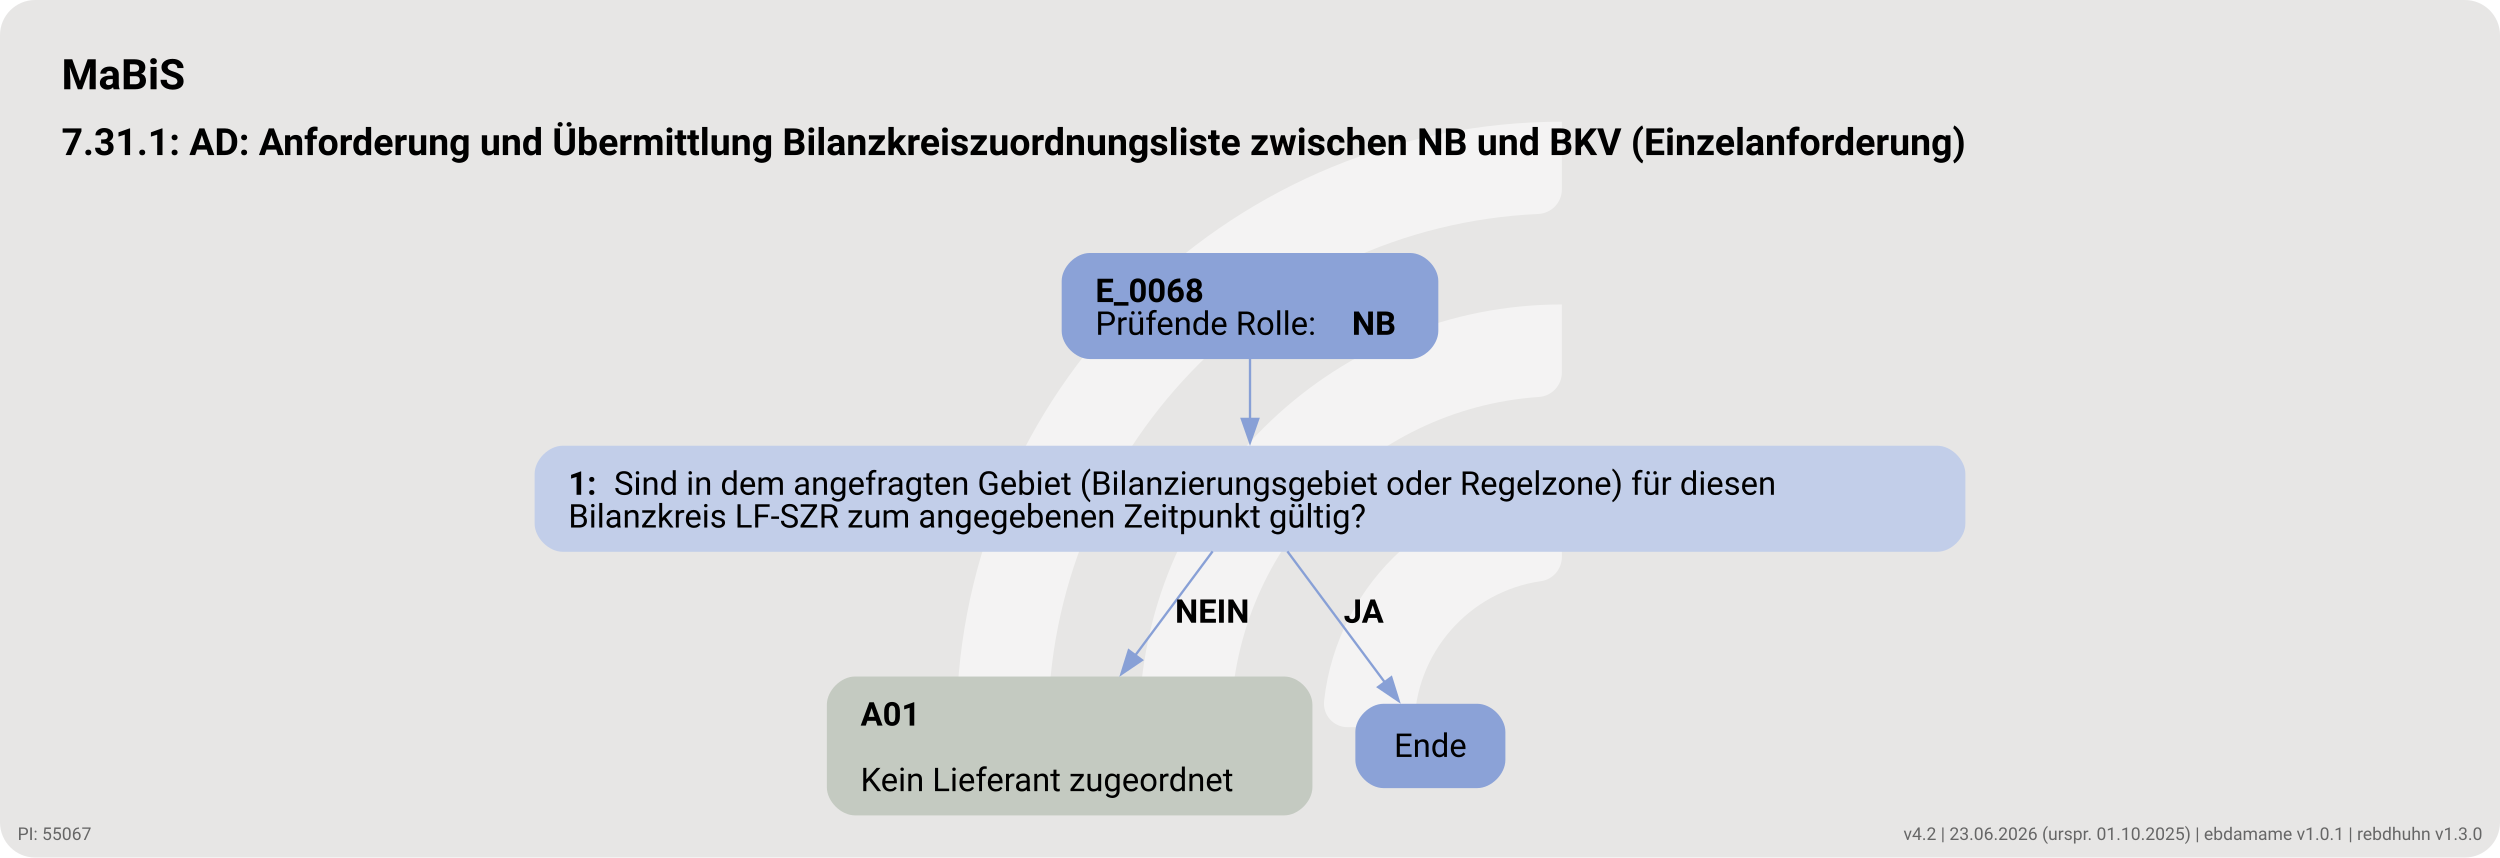
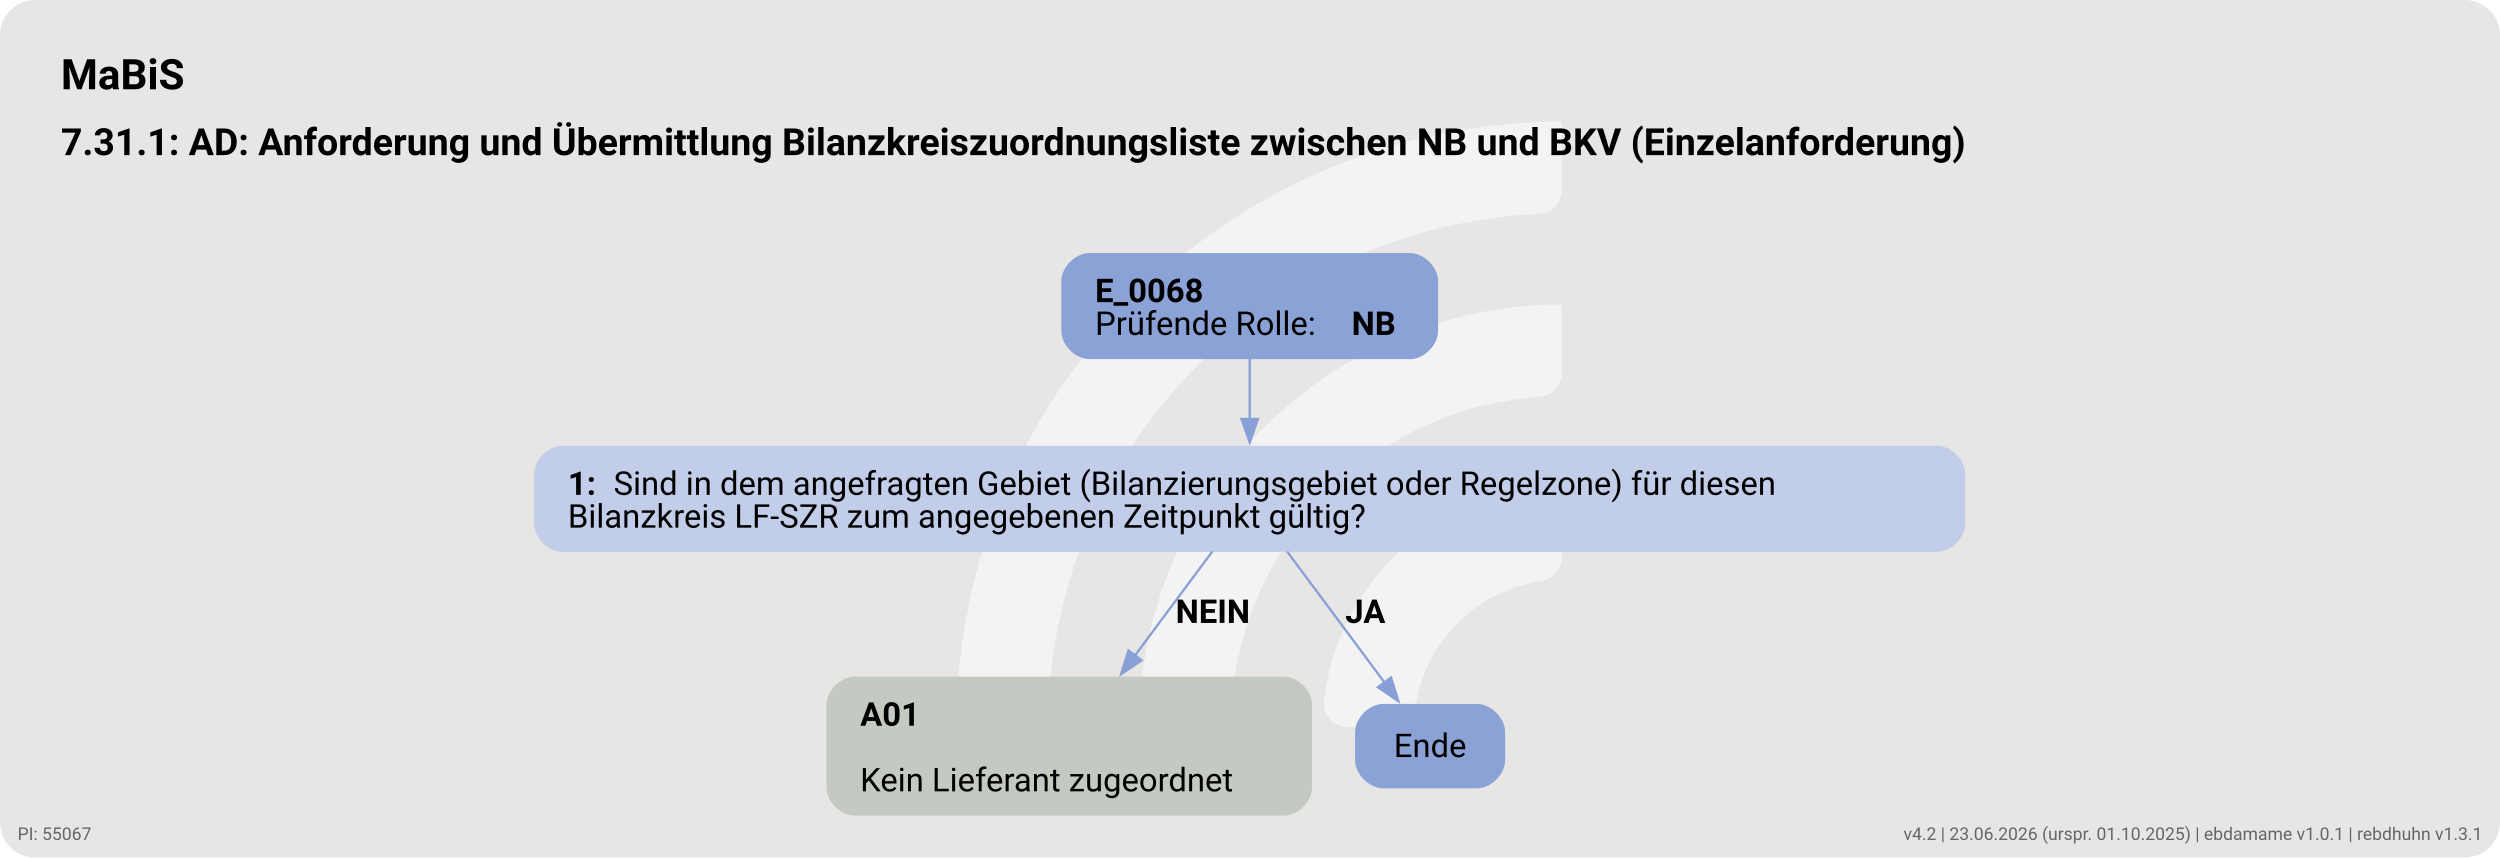
<svg xmlns="http://www.w3.org/2000/svg" version="1.1" width="1422.667px" viewBox="0 0 1422.667 488.0" height="488.0px">
  <g>
    <svg version="1.1" width="1422.667px" viewBox="0 0 1422.667 488.0" height="488.0px">
      <rect fill="#e7e6e5" x="0" y="0" width="1422.667" height="488.0" rx="20" ry="20" />
      <g>
        <g transform="translate(512.3266, 48.8) scale(1 1) translate(0, 0) scale(0.6871304 0.6871304) ">
          <defs>
            <style>.cls-1{fill:#ffffff88;}</style>
          </defs>
          <path class="cls-1" d="M122.44,531.2h-56.1c-11,0-19.9-9.12-19.46-20.11C57.47,243.89,278.15,29.78,547.91,29.78v56.02c0,10.98-8.69,19.89-19.66,20.39-225.51,10.31-405.8,197-405.8,425Z" />
          <path class="cls-1" d="M273.78,531.2h-55.93c-11.23,0-20.09-9.48-19.43-20.69,10.74-183.44,163.39-329.39,349.48-329.39v56.26c0,10.71-8.27,19.62-18.96,20.35-142.35,9.77-255.17,128.69-255.17,273.46Z" />
          <path class="cls-1" d="M425.77,531.2h-55.45c-11.65,0-20.6-10.17-19.33-21.75,10.87-99.03,95.03-176.34,196.92-176.34v57.01c0,10.05-7.28,18.75-17.23,20.16-59.22,8.4-104.91,59.42-104.91,120.92Z" />
        </g>
-         <svg width="1067pt" height="366pt" viewBox="0.00 0.00 1066.75 366.09">
+         <svg width="1067pt" height="366pt" viewBox="0.00 0.00 1067.00 366.00">
          <g id="graph0" class="graph" transform="scale(1 1) rotate(0) translate(18 348.09)">
-             <text text-anchor="start" x="8" y="-309.99" font-family="Roboto, sans-serif" font-weight="bold" font-size="18.00">MaBiS</text>
-             <text text-anchor="start" x="8" y="-281.89" font-family="Roboto, sans-serif" font-weight="bold" font-size="16.00">7.31.1: AD: Anforderung und Übermittlung Bilanzkreiszuordnungsliste zwischen NB und BKV (Einzelanforderung)</text>
+             <text xml:space="preserve" text-anchor="start" x="8" y="-309.99" font-family="Roboto, sans-serif" font-weight="bold" font-size="18.00">MaBiS</text>
+             <text xml:space="preserve" text-anchor="start" x="8" y="-281.89" font-family="Roboto, sans-serif" font-weight="bold" font-size="16.00">7.31.1: AD: Anforderung und Übermittlung Bilanzkreiszuordnungsliste zwischen NB und BKV (Einzelanforderung)</text>
            <g id="node1" class="node">
              <path fill="#8ba2d7" stroke="black" stroke-width="0" d="M583.77,-240.09C583.77,-240.09 446.98,-240.09 446.98,-240.09 440.98,-240.09 434.98,-234.09 434.98,-228.09 434.98,-228.09 434.98,-206.81 434.98,-206.81 434.98,-200.81 440.98,-194.81 446.98,-194.81 446.98,-194.81 583.77,-194.81 583.77,-194.81 589.77,-194.81 595.77,-200.81 595.77,-206.81 595.77,-206.81 595.77,-228.09 595.77,-228.09 595.77,-234.09 589.77,-240.09 583.77,-240.09" />
-               <text text-anchor="start" x="449.38" y="-219.15" font-family="Roboto, sans-serif" font-weight="bold" font-size="14.00">E_0068</text>
-               <text text-anchor="start" x="449.38" y="-205.15" font-family="Roboto, sans-serif" font-size="14.00">Prüfende Rolle: </text>
-               <text text-anchor="start" x="558.88" y="-205.15" font-family="Roboto, sans-serif" font-weight="bold" font-size="14.00">NB</text>
+               <text xml:space="preserve" text-anchor="start" x="449.38" y="-219.15" font-family="Roboto, sans-serif" font-weight="bold" font-size="14.00">E_0068</text>
+               <text xml:space="preserve" text-anchor="start" x="449.38" y="-205.15" font-family="Roboto, sans-serif" font-size="14.00">Prüfende Rolle: </text>
+               <text xml:space="preserve" text-anchor="start" x="558.88" y="-205.15" font-family="Roboto, sans-serif" font-weight="bold" font-size="14.00">NB</text>
            </g>
            <g id="node2" class="node">
              <path fill="#c2cee9" stroke="black" stroke-width="0" d="M808.77,-157.81C808.77,-157.81 221.98,-157.81 221.98,-157.81 215.98,-157.81 209.98,-151.81 209.98,-145.81 209.98,-145.81 209.98,-124.53 209.98,-124.53 209.98,-118.53 215.98,-112.53 221.98,-112.53 221.98,-112.53 808.77,-112.53 808.77,-112.53 814.77,-112.53 820.77,-118.53 820.77,-124.53 820.77,-124.53 820.77,-145.81 820.77,-145.81 820.77,-151.81 814.77,-157.81 808.77,-157.81" />
-               <text text-anchor="start" x="224.38" y="-136.87" font-family="Roboto, sans-serif" font-weight="bold" font-size="14.00">1: </text>
-               <text text-anchor="start" x="243.88" y="-136.87" font-family="Roboto, sans-serif" font-size="14.00">Sind in dem angefragten Gebiet (Bilanzierungsgebiet oder Regelzone) für diesen</text>
-               <text text-anchor="start" x="224.38" y="-122.87" font-family="Roboto, sans-serif" font-size="14.00">Bilanzkreis LF-SZR zum angegebenen Zeitpunkt gültig?</text>
+               <text xml:space="preserve" text-anchor="start" x="224.38" y="-136.87" font-family="Roboto, sans-serif" font-weight="bold" font-size="14.00">1: </text>
+               <text xml:space="preserve" text-anchor="start" x="243.88" y="-136.87" font-family="Roboto, sans-serif" font-size="14.00">Sind in dem angefragten Gebiet (Bilanzierungsgebiet oder Regelzone) für diesen</text>
+               <text xml:space="preserve" text-anchor="start" x="224.38" y="-122.87" font-family="Roboto, sans-serif" font-size="14.00">Bilanzkreis LF-SZR zum angegebenen Zeitpunkt gültig?</text>
            </g>
            <g id="edge1" class="edge">
              <path fill="none" stroke="#88a0d6" d="M515.38,-194.94C515.38,-187.02 515.38,-177.86 515.38,-169.16" />
              <polygon fill="#88a0d6" stroke="#88a0d6" points="518.88,-169.26 515.38,-159.26 511.88,-169.26 518.88,-169.26" />
            </g>
            <g id="node3" class="node">
-               <path fill="#c4cac1" stroke="black" stroke-width="0" d="M530.02,-59.28C530.02,-59.28 346.73,-59.28 346.73,-59.28 340.73,-59.28 334.73,-53.28 334.73,-47.28 334.73,-47.28 334.73,-12 334.73,-12 334.73,-6 340.73,0 346.73,0 346.73,0 530.02,0 530.02,0 536.02,0 542.02,-6 542.02,-12 542.02,-12 542.02,-47.28 542.02,-47.28 542.02,-53.28 536.02,-59.28 530.02,-59.28" />
-               <text text-anchor="start" x="349.12" y="-38.34" font-family="Roboto, sans-serif" font-weight="bold" font-size="14.00">A01</text>
-               <text text-anchor="start" x="349.12" y="-10.34" font-family="Roboto, sans-serif" font-size="14.00">Kein Lieferant zugeordnet</text>
+               <path fill="#c4cac1" stroke="black" stroke-width="0" d="M530.02,-59.28C530.02,-59.28 346.72,-59.28 346.72,-59.28 340.72,-59.28 334.72,-53.28 334.72,-47.28 334.72,-47.28 334.72,-12 334.72,-12 334.72,-6 340.72,0 346.72,0 346.72,0 530.02,0 530.02,0 536.02,0 542.02,-6 542.02,-12 542.02,-12 542.02,-47.28 542.02,-47.28 542.02,-53.28 536.02,-59.28 530.02,-59.28" />
+               <text xml:space="preserve" text-anchor="start" x="349.12" y="-38.34" font-family="Roboto, sans-serif" font-weight="bold" font-size="14.00">A01</text>
+               <text xml:space="preserve" text-anchor="start" x="349.12" y="-10.34" font-family="Roboto, sans-serif" font-size="14.00">Kein Lieferant zugeordnet</text>
            </g>
            <g id="edge2" class="edge">
              <path fill="none" stroke="#88a0d6" d="M499.42,-112.72C489.86,-99.87 477.44,-83.17 466.3,-68.19" />
              <polygon fill="#88a0d6" stroke="#88a0d6" points="469.25,-66.29 460.47,-60.35 463.63,-70.46 469.25,-66.29" />
-               <text text-anchor="start" x="483.38" y="-82.23" font-family="Roboto, sans-serif" font-weight="bold" font-size="14.00">NEIN</text>
+               <text xml:space="preserve" text-anchor="start" x="483.77" y="-82.23" font-family="Roboto, sans-serif" font-weight="bold" font-size="14.00">NEIN</text>
            </g>
            <g id="node4" class="node">
              <path fill="#8ba2d7" stroke="black" stroke-width="0" d="M612.4,-47.64C612.4,-47.64 572.35,-47.64 572.35,-47.64 566.35,-47.64 560.35,-41.64 560.35,-35.64 560.35,-35.64 560.35,-23.64 560.35,-23.64 560.35,-17.64 566.35,-11.64 572.35,-11.64 572.35,-11.64 612.4,-11.64 612.4,-11.64 618.4,-11.64 624.4,-17.64 624.4,-23.64 624.4,-23.64 624.4,-35.64 624.4,-35.64 624.4,-41.64 618.4,-47.64 612.4,-47.64" />
-               <text text-anchor="middle" x="592.38" y="-24.96" font-family="Roboto, sans-serif" font-size="14.00">Ende</text>
+               <text xml:space="preserve" text-anchor="middle" x="592.38" y="-24.96" font-family="Roboto, sans-serif" font-size="14.00">Ende</text>
            </g>
            <g id="edge3" class="edge">
              <path fill="none" stroke="#88a0d6" d="M531.33,-112.72C543.45,-96.43 560.16,-73.95 573.04,-56.64" />
              <polygon fill="#88a0d6" stroke="#88a0d6" points="575.68,-58.95 578.84,-48.84 570.07,-54.77 575.68,-58.95" />
-               <text text-anchor="start" x="555.38" y="-82.23" font-family="Roboto, sans-serif" font-weight="bold" font-size="14.00">JA</text>
+               <text xml:space="preserve" text-anchor="start" x="556.18" y="-82.23" font-family="Roboto, sans-serif" font-weight="bold" font-size="14.00">JA</text>
            </g>
          </g>
        </svg>
      </g>
    </svg>
  </g>
  <a href="https://ebd.hochfrequenz.de" target="_blank">
-     <text x="1412.667" y="478.0" text-anchor="end" font-family="Roboto, sans-serif" font-size="10" fill="#666666" text-decoration="none">v4.2 | 23.06.2026 (urspr. 01.10.2025) | ebdamame v1.0.1 | rebdhuhn v1.3.0</text>
+     <text x="1412.667" y="478.0" text-anchor="end" font-family="Roboto, sans-serif" font-size="10" fill="#666666" text-decoration="none">v4.2 | 23.06.2026 (urspr. 01.10.2025) | ebdamame v1.0.1 | rebdhuhn v1.3.1</text>
  </a>
  <a href="https://ahb-tabellen.hochfrequenz.de/ahb/FV2604/55067" target="_blank">
    <text x="10.0" y="478.0" text-anchor="start" font-family="Roboto, sans-serif" font-size="10" fill="#666666" text-decoration="none">PI: 55067</text>
  </a>
</svg>
